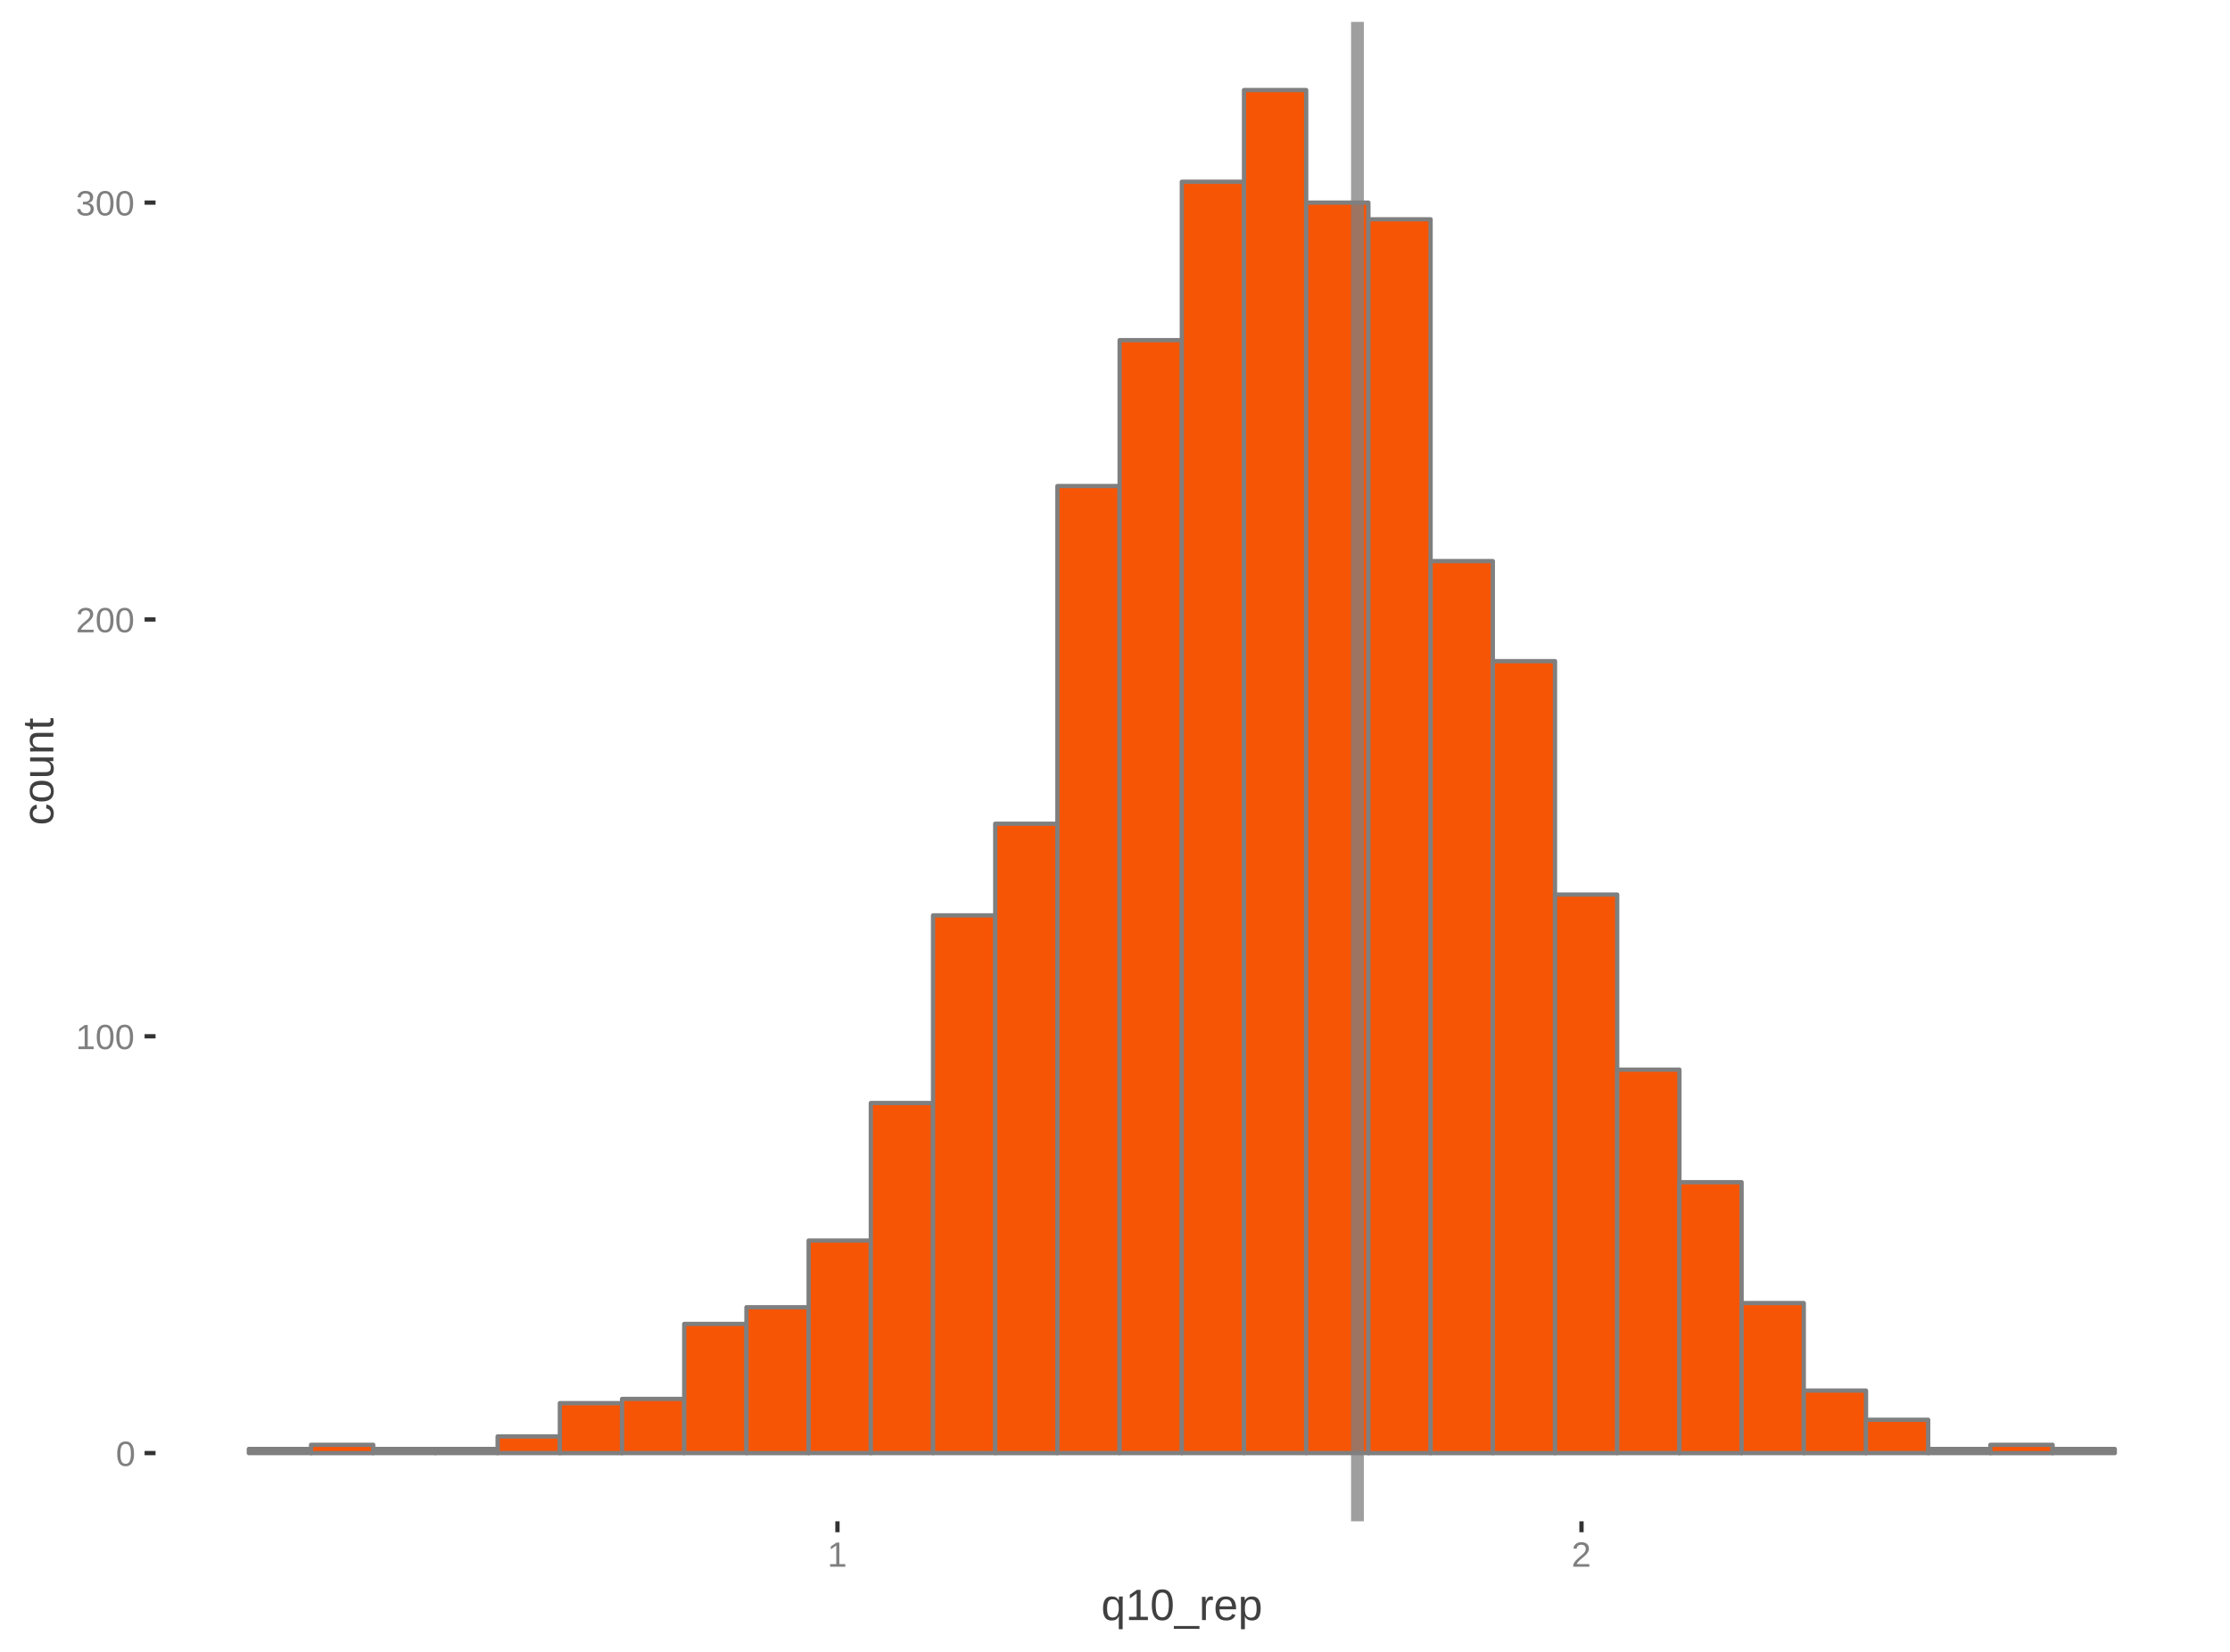
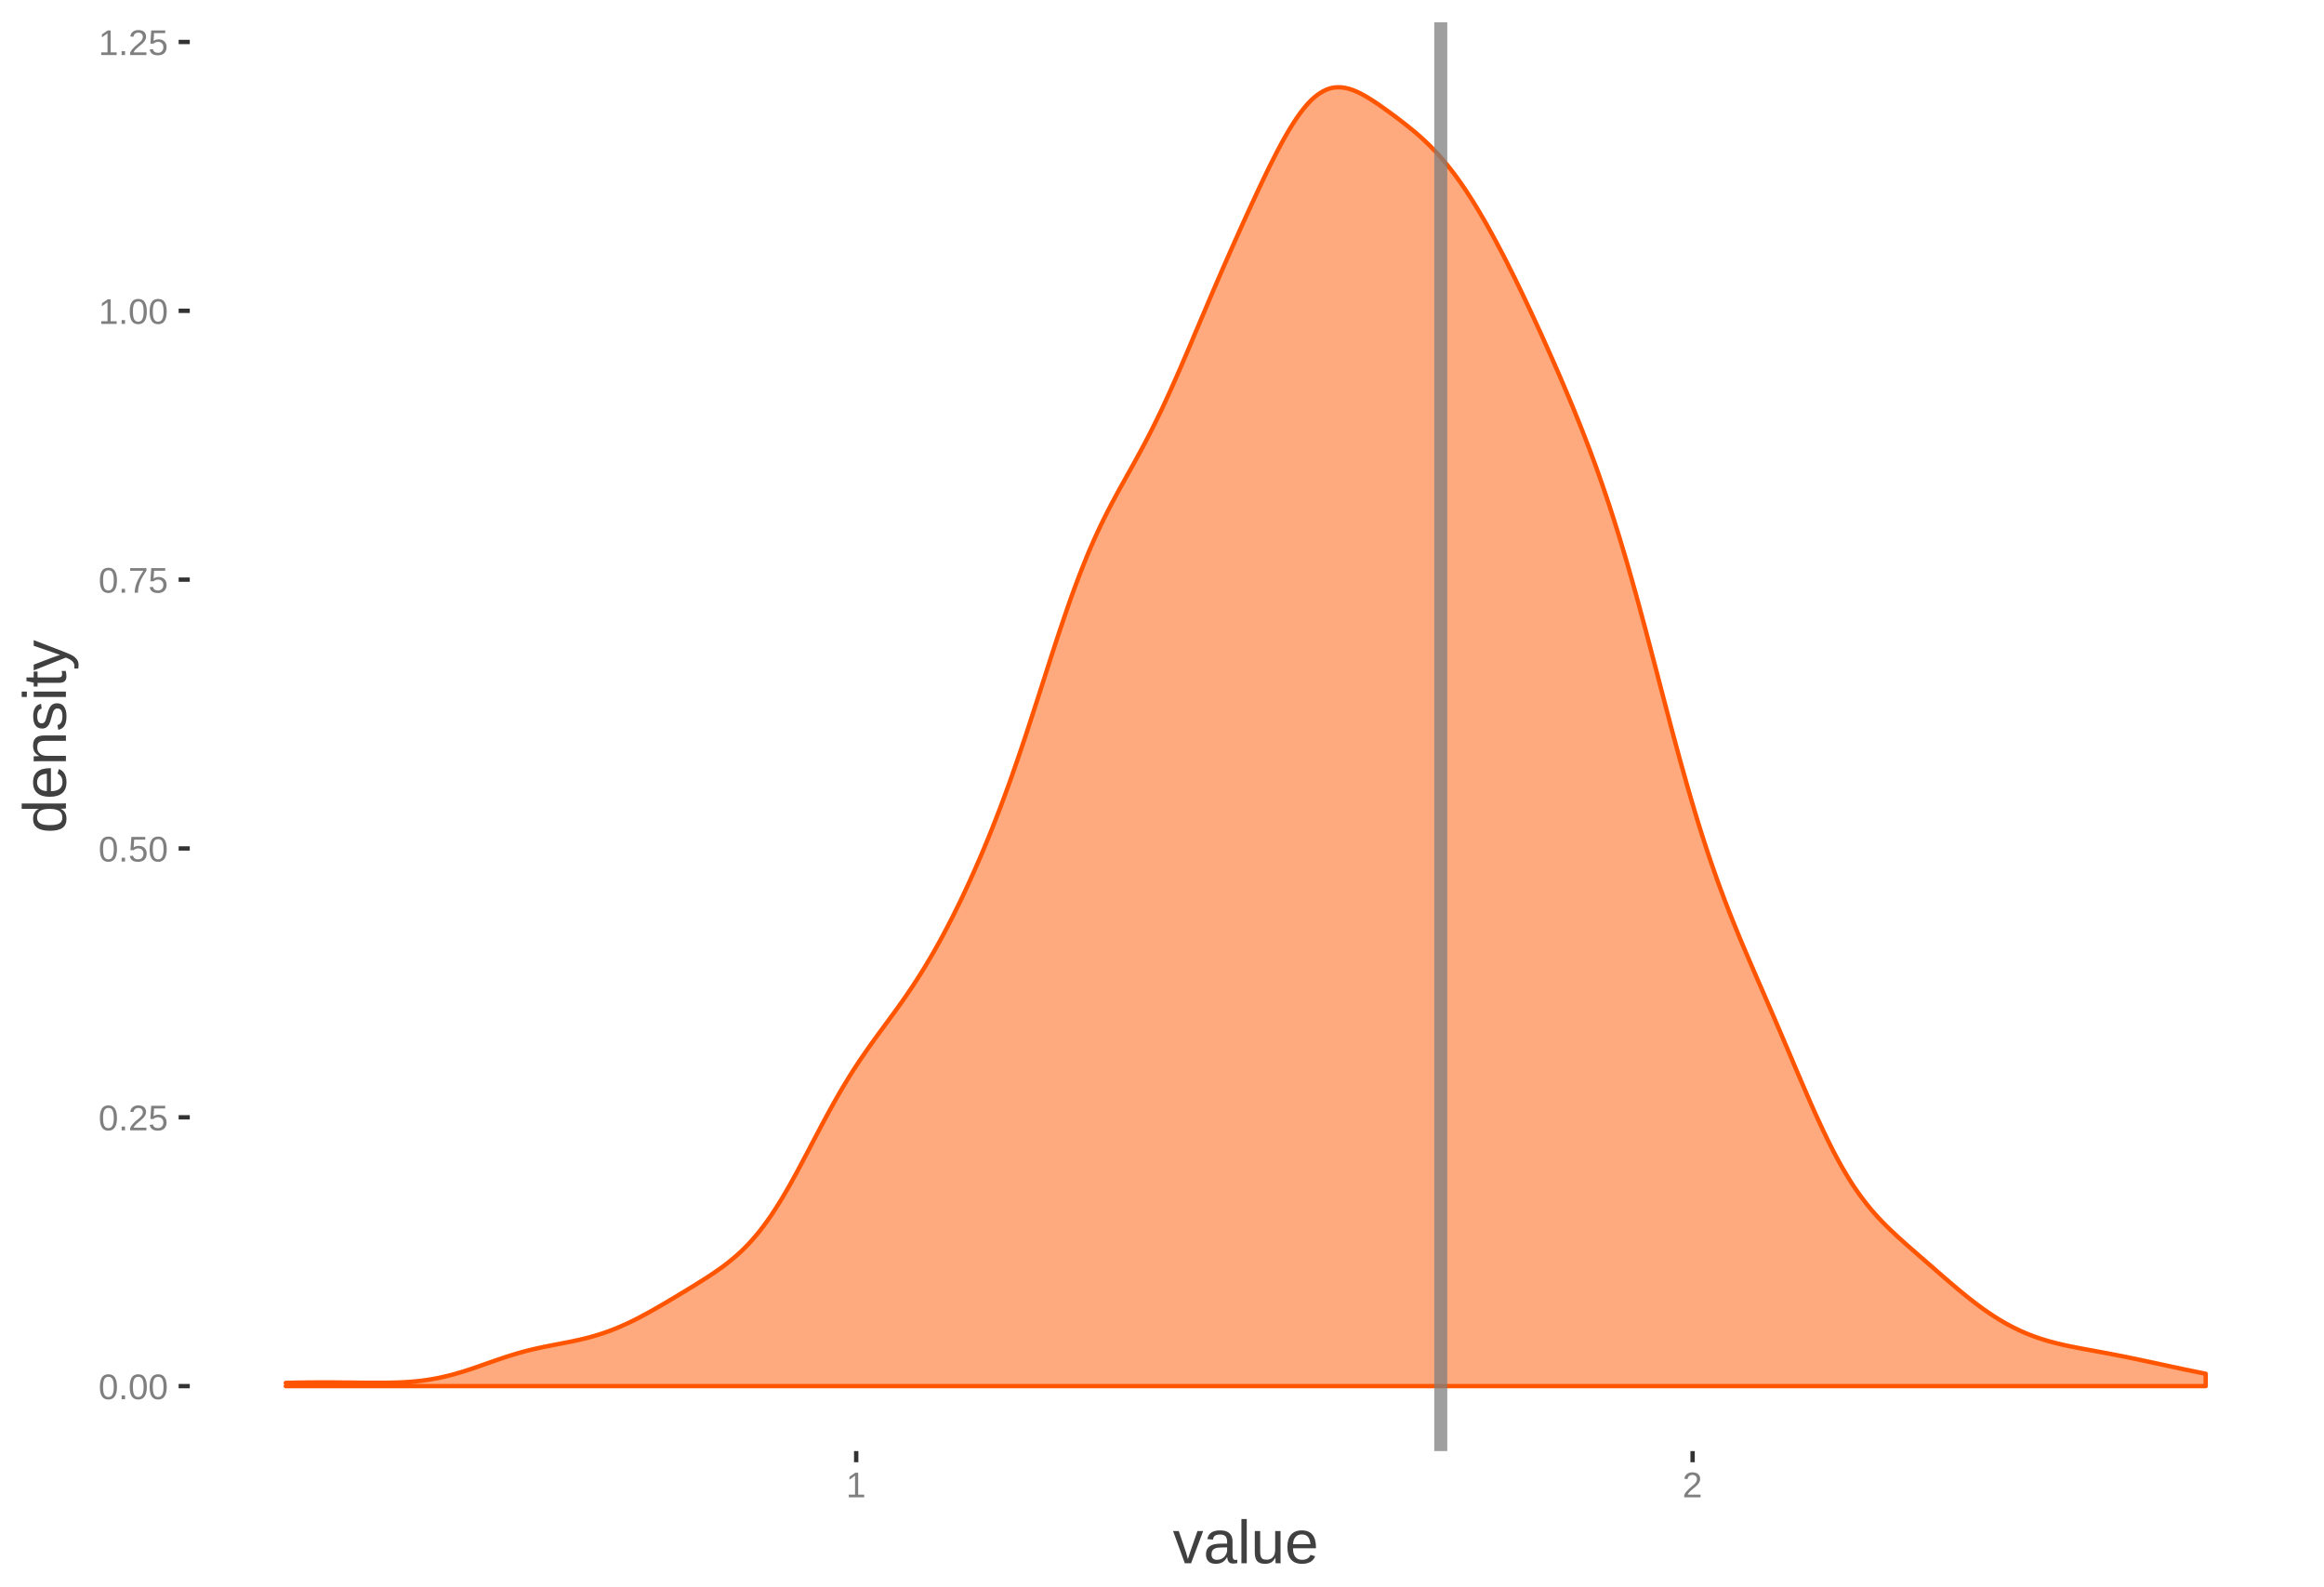
- <svg xmlns="http://www.w3.org/2000/svg" viewBox="0 0 558.00 413.25">
+ <svg xmlns="http://www.w3.org/2000/svg" viewBox="0 0 571.50 390.00">
  <defs>
    <style type="text/css">
    line, polyline, path, rect, circle {
      fill: none;
      stroke: #000000;
      stroke-linecap: round;
      stroke-linejoin: round;
      stroke-miterlimit: 10.00;
    }
  </style>
  </defs>
  <rect width="100%" height="100%" style="stroke: none; fill: none;" />
-   <rect x="0.00" y="0.00" width="558.00" height="413.25" style="stroke-width: 1.07; stroke: none;" />
+   <rect x="0.00" y="0.00" width="571.50" height="390.00" style="stroke-width: 1.07; stroke: none;" />
  <defs>
-     <clipPath id="cpMzguOTIyMXw1NTIuNTIxfDM4MC42NTZ8NS40Nzk0NQ==">
-       <rect x="38.92" y="5.48" width="513.60" height="375.18" />
+     <clipPath id="cpNDYuNjcyNnw1NjYuMDIxfDM1Ni43OTd8NS40Nzk0NQ==">
+       <rect x="46.67" y="5.48" width="519.35" height="351.32" />
    </clipPath>
  </defs>
-   <rect x="62.27" y="362.56" width="15.56" height="1.04" style="stroke-width: 1.07; stroke: none; stroke-linecap: butt; fill: #595959;" clip-path="url(#cpMzguOTIyMXw1NTIuNTIxfDM4MC42NTZ8NS40Nzk0NQ==)" />
-   <rect x="77.83" y="361.52" width="15.56" height="2.09" style="stroke-width: 1.07; stroke: none; stroke-linecap: butt; fill: #595959;" clip-path="url(#cpMzguOTIyMXw1NTIuNTIxfDM4MC42NTZ8NS40Nzk0NQ==)" />
-   <rect x="93.39" y="362.56" width="15.56" height="1.04" style="stroke-width: 1.07; stroke: none; stroke-linecap: butt; fill: #595959;" clip-path="url(#cpMzguOTIyMXw1NTIuNTIxfDM4MC42NTZ8NS40Nzk0NQ==)" />
-   <rect x="108.96" y="362.56" width="15.56" height="1.04" style="stroke-width: 1.07; stroke: none; stroke-linecap: butt; fill: #595959;" clip-path="url(#cpMzguOTIyMXw1NTIuNTIxfDM4MC42NTZ8NS40Nzk0NQ==)" />
-   <rect x="124.52" y="359.43" width="15.56" height="4.17" style="stroke-width: 1.07; stroke: none; stroke-linecap: butt; fill: #595959;" clip-path="url(#cpMzguOTIyMXw1NTIuNTIxfDM4MC42NTZ8NS40Nzk0NQ==)" />
-   <rect x="140.09" y="351.09" width="15.56" height="12.52" style="stroke-width: 1.07; stroke: none; stroke-linecap: butt; fill: #595959;" clip-path="url(#cpMzguOTIyMXw1NTIuNTIxfDM4MC42NTZ8NS40Nzk0NQ==)" />
-   <rect x="155.65" y="350.04" width="15.56" height="13.56" style="stroke-width: 1.07; stroke: none; stroke-linecap: butt; fill: #595959;" clip-path="url(#cpMzguOTIyMXw1NTIuNTIxfDM4MC42NTZ8NS40Nzk0NQ==)" />
-   <rect x="171.21" y="331.27" width="15.56" height="32.33" style="stroke-width: 1.07; stroke: none; stroke-linecap: butt; fill: #595959;" clip-path="url(#cpMzguOTIyMXw1NTIuNTIxfDM4MC42NTZ8NS40Nzk0NQ==)" />
-   <rect x="186.78" y="327.10" width="15.56" height="36.51" style="stroke-width: 1.07; stroke: none; stroke-linecap: butt; fill: #595959;" clip-path="url(#cpMzguOTIyMXw1NTIuNTIxfDM4MC42NTZ8NS40Nzk0NQ==)" />
-   <rect x="202.34" y="310.41" width="15.56" height="53.19" style="stroke-width: 1.07; stroke: none; stroke-linecap: butt; fill: #595959;" clip-path="url(#cpMzguOTIyMXw1NTIuNTIxfDM4MC42NTZ8NS40Nzk0NQ==)" />
-   <rect x="217.90" y="275.99" width="15.56" height="87.61" style="stroke-width: 1.07; stroke: none; stroke-linecap: butt; fill: #595959;" clip-path="url(#cpMzguOTIyMXw1NTIuNTIxfDM4MC42NTZ8NS40Nzk0NQ==)" />
-   <rect x="233.47" y="229.05" width="15.56" height="134.55" style="stroke-width: 1.07; stroke: none; stroke-linecap: butt; fill: #595959;" clip-path="url(#cpMzguOTIyMXw1NTIuNTIxfDM4MC42NTZ8NS40Nzk0NQ==)" />
-   <rect x="249.03" y="206.11" width="15.56" height="157.50" style="stroke-width: 1.07; stroke: none; stroke-linecap: butt; fill: #595959;" clip-path="url(#cpMzguOTIyMXw1NTIuNTIxfDM4MC42NTZ8NS40Nzk0NQ==)" />
-   <rect x="264.59" y="121.62" width="15.56" height="241.98" style="stroke-width: 1.07; stroke: none; stroke-linecap: butt; fill: #595959;" clip-path="url(#cpMzguOTIyMXw1NTIuNTIxfDM4MC42NTZ8NS40Nzk0NQ==)" />
-   <rect x="280.16" y="85.11" width="15.56" height="278.49" style="stroke-width: 1.07; stroke: none; stroke-linecap: butt; fill: #595959;" clip-path="url(#cpMzguOTIyMXw1NTIuNTIxfDM4MC42NTZ8NS40Nzk0NQ==)" />
-   <rect x="295.72" y="45.48" width="15.56" height="318.12" style="stroke-width: 1.07; stroke: none; stroke-linecap: butt; fill: #595959;" clip-path="url(#cpMzguOTIyMXw1NTIuNTIxfDM4MC42NTZ8NS40Nzk0NQ==)" />
-   <rect x="311.28" y="22.53" width="15.56" height="341.07" style="stroke-width: 1.07; stroke: none; stroke-linecap: butt; fill: #595959;" clip-path="url(#cpMzguOTIyMXw1NTIuNTIxfDM4MC42NTZ8NS40Nzk0NQ==)" />
-   <rect x="326.85" y="50.69" width="15.56" height="312.91" style="stroke-width: 1.07; stroke: none; stroke-linecap: butt; fill: #595959;" clip-path="url(#cpMzguOTIyMXw1NTIuNTIxfDM4MC42NTZ8NS40Nzk0NQ==)" />
-   <rect x="342.41" y="54.87" width="15.56" height="308.74" style="stroke-width: 1.07; stroke: none; stroke-linecap: butt; fill: #595959;" clip-path="url(#cpMzguOTIyMXw1NTIuNTIxfDM4MC42NTZ8NS40Nzk0NQ==)" />
-   <rect x="357.98" y="140.40" width="15.56" height="223.21" style="stroke-width: 1.07; stroke: none; stroke-linecap: butt; fill: #595959;" clip-path="url(#cpMzguOTIyMXw1NTIuNTIxfDM4MC42NTZ8NS40Nzk0NQ==)" />
-   <rect x="373.54" y="165.43" width="15.56" height="198.18" style="stroke-width: 1.07; stroke: none; stroke-linecap: butt; fill: #595959;" clip-path="url(#cpMzguOTIyMXw1NTIuNTIxfDM4MC42NTZ8NS40Nzk0NQ==)" />
-   <rect x="389.10" y="223.84" width="15.56" height="139.77" style="stroke-width: 1.07; stroke: none; stroke-linecap: butt; fill: #595959;" clip-path="url(#cpMzguOTIyMXw1NTIuNTIxfDM4MC42NTZ8NS40Nzk0NQ==)" />
-   <rect x="404.67" y="267.64" width="15.56" height="95.96" style="stroke-width: 1.07; stroke: none; stroke-linecap: butt; fill: #595959;" clip-path="url(#cpMzguOTIyMXw1NTIuNTIxfDM4MC42NTZ8NS40Nzk0NQ==)" />
-   <rect x="420.23" y="295.81" width="15.56" height="67.80" style="stroke-width: 1.07; stroke: none; stroke-linecap: butt; fill: #595959;" clip-path="url(#cpMzguOTIyMXw1NTIuNTIxfDM4MC42NTZ8NS40Nzk0NQ==)" />
-   <rect x="435.79" y="326.05" width="15.56" height="37.55" style="stroke-width: 1.07; stroke: none; stroke-linecap: butt; fill: #595959;" clip-path="url(#cpMzguOTIyMXw1NTIuNTIxfDM4MC42NTZ8NS40Nzk0NQ==)" />
-   <rect x="451.36" y="347.96" width="15.56" height="15.65" style="stroke-width: 1.07; stroke: none; stroke-linecap: butt; fill: #595959;" clip-path="url(#cpMzguOTIyMXw1NTIuNTIxfDM4MC42NTZ8NS40Nzk0NQ==)" />
-   <rect x="466.92" y="355.26" width="15.56" height="8.34" style="stroke-width: 1.07; stroke: none; stroke-linecap: butt; fill: #595959;" clip-path="url(#cpMzguOTIyMXw1NTIuNTIxfDM4MC42NTZ8NS40Nzk0NQ==)" />
-   <rect x="482.48" y="362.56" width="15.56" height="1.04" style="stroke-width: 1.07; stroke: none; stroke-linecap: butt; fill: #595959;" clip-path="url(#cpMzguOTIyMXw1NTIuNTIxfDM4MC42NTZ8NS40Nzk0NQ==)" />
-   <rect x="498.05" y="361.52" width="15.56" height="2.09" style="stroke-width: 1.07; stroke: none; stroke-linecap: butt; fill: #595959;" clip-path="url(#cpMzguOTIyMXw1NTIuNTIxfDM4MC42NTZ8NS40Nzk0NQ==)" />
-   <rect x="513.61" y="362.56" width="15.56" height="1.04" style="stroke-width: 1.07; stroke: none; stroke-linecap: butt; fill: #595959;" clip-path="url(#cpMzguOTIyMXw1NTIuNTIxfDM4MC42NTZ8NS40Nzk0NQ==)" />
-   <rect x="62.27" y="362.56" width="15.56" height="1.04" style="stroke-width: 1.07; stroke: #7F7F7F; stroke-linecap: butt; fill: #FF5503; fill-opacity: 0.95;" clip-path="url(#cpMzguOTIyMXw1NTIuNTIxfDM4MC42NTZ8NS40Nzk0NQ==)" />
-   <rect x="77.83" y="361.52" width="15.56" height="2.09" style="stroke-width: 1.07; stroke: #7F7F7F; stroke-linecap: butt; fill: #FF5503; fill-opacity: 0.95;" clip-path="url(#cpMzguOTIyMXw1NTIuNTIxfDM4MC42NTZ8NS40Nzk0NQ==)" />
-   <rect x="93.39" y="362.56" width="15.56" height="1.04" style="stroke-width: 1.07; stroke: #7F7F7F; stroke-linecap: butt; fill: #FF5503; fill-opacity: 0.95;" clip-path="url(#cpMzguOTIyMXw1NTIuNTIxfDM4MC42NTZ8NS40Nzk0NQ==)" />
-   <rect x="108.96" y="362.56" width="15.56" height="1.04" style="stroke-width: 1.07; stroke: #7F7F7F; stroke-linecap: butt; fill: #FF5503; fill-opacity: 0.95;" clip-path="url(#cpMzguOTIyMXw1NTIuNTIxfDM4MC42NTZ8NS40Nzk0NQ==)" />
-   <rect x="124.52" y="359.43" width="15.56" height="4.17" style="stroke-width: 1.07; stroke: #7F7F7F; stroke-linecap: butt; fill: #FF5503; fill-opacity: 0.95;" clip-path="url(#cpMzguOTIyMXw1NTIuNTIxfDM4MC42NTZ8NS40Nzk0NQ==)" />
-   <rect x="140.09" y="351.09" width="15.56" height="12.52" style="stroke-width: 1.07; stroke: #7F7F7F; stroke-linecap: butt; fill: #FF5503; fill-opacity: 0.95;" clip-path="url(#cpMzguOTIyMXw1NTIuNTIxfDM4MC42NTZ8NS40Nzk0NQ==)" />
-   <rect x="155.65" y="350.04" width="15.56" height="13.56" style="stroke-width: 1.07; stroke: #7F7F7F; stroke-linecap: butt; fill: #FF5503; fill-opacity: 0.95;" clip-path="url(#cpMzguOTIyMXw1NTIuNTIxfDM4MC42NTZ8NS40Nzk0NQ==)" />
-   <rect x="171.21" y="331.27" width="15.56" height="32.33" style="stroke-width: 1.07; stroke: #7F7F7F; stroke-linecap: butt; fill: #FF5503; fill-opacity: 0.95;" clip-path="url(#cpMzguOTIyMXw1NTIuNTIxfDM4MC42NTZ8NS40Nzk0NQ==)" />
-   <rect x="186.78" y="327.10" width="15.56" height="36.51" style="stroke-width: 1.07; stroke: #7F7F7F; stroke-linecap: butt; fill: #FF5503; fill-opacity: 0.95;" clip-path="url(#cpMzguOTIyMXw1NTIuNTIxfDM4MC42NTZ8NS40Nzk0NQ==)" />
-   <rect x="202.34" y="310.41" width="15.56" height="53.19" style="stroke-width: 1.07; stroke: #7F7F7F; stroke-linecap: butt; fill: #FF5503; fill-opacity: 0.95;" clip-path="url(#cpMzguOTIyMXw1NTIuNTIxfDM4MC42NTZ8NS40Nzk0NQ==)" />
-   <rect x="217.90" y="275.99" width="15.56" height="87.61" style="stroke-width: 1.07; stroke: #7F7F7F; stroke-linecap: butt; fill: #FF5503; fill-opacity: 0.95;" clip-path="url(#cpMzguOTIyMXw1NTIuNTIxfDM4MC42NTZ8NS40Nzk0NQ==)" />
-   <rect x="233.47" y="229.05" width="15.56" height="134.55" style="stroke-width: 1.07; stroke: #7F7F7F; stroke-linecap: butt; fill: #FF5503; fill-opacity: 0.95;" clip-path="url(#cpMzguOTIyMXw1NTIuNTIxfDM4MC42NTZ8NS40Nzk0NQ==)" />
-   <rect x="249.03" y="206.11" width="15.56" height="157.50" style="stroke-width: 1.07; stroke: #7F7F7F; stroke-linecap: butt; fill: #FF5503; fill-opacity: 0.95;" clip-path="url(#cpMzguOTIyMXw1NTIuNTIxfDM4MC42NTZ8NS40Nzk0NQ==)" />
-   <rect x="264.59" y="121.62" width="15.56" height="241.98" style="stroke-width: 1.07; stroke: #7F7F7F; stroke-linecap: butt; fill: #FF5503; fill-opacity: 0.95;" clip-path="url(#cpMzguOTIyMXw1NTIuNTIxfDM4MC42NTZ8NS40Nzk0NQ==)" />
-   <rect x="280.16" y="85.11" width="15.56" height="278.49" style="stroke-width: 1.07; stroke: #7F7F7F; stroke-linecap: butt; fill: #FF5503; fill-opacity: 0.95;" clip-path="url(#cpMzguOTIyMXw1NTIuNTIxfDM4MC42NTZ8NS40Nzk0NQ==)" />
-   <rect x="295.72" y="45.48" width="15.56" height="318.12" style="stroke-width: 1.07; stroke: #7F7F7F; stroke-linecap: butt; fill: #FF5503; fill-opacity: 0.95;" clip-path="url(#cpMzguOTIyMXw1NTIuNTIxfDM4MC42NTZ8NS40Nzk0NQ==)" />
-   <rect x="311.28" y="22.53" width="15.56" height="341.07" style="stroke-width: 1.07; stroke: #7F7F7F; stroke-linecap: butt; fill: #FF5503; fill-opacity: 0.95;" clip-path="url(#cpMzguOTIyMXw1NTIuNTIxfDM4MC42NTZ8NS40Nzk0NQ==)" />
-   <rect x="326.85" y="50.69" width="15.56" height="312.91" style="stroke-width: 1.07; stroke: #7F7F7F; stroke-linecap: butt; fill: #FF5503; fill-opacity: 0.95;" clip-path="url(#cpMzguOTIyMXw1NTIuNTIxfDM4MC42NTZ8NS40Nzk0NQ==)" />
-   <rect x="342.41" y="54.87" width="15.56" height="308.74" style="stroke-width: 1.07; stroke: #7F7F7F; stroke-linecap: butt; fill: #FF5503; fill-opacity: 0.95;" clip-path="url(#cpMzguOTIyMXw1NTIuNTIxfDM4MC42NTZ8NS40Nzk0NQ==)" />
-   <rect x="357.98" y="140.40" width="15.56" height="223.21" style="stroke-width: 1.07; stroke: #7F7F7F; stroke-linecap: butt; fill: #FF5503; fill-opacity: 0.95;" clip-path="url(#cpMzguOTIyMXw1NTIuNTIxfDM4MC42NTZ8NS40Nzk0NQ==)" />
-   <rect x="373.54" y="165.43" width="15.56" height="198.18" style="stroke-width: 1.07; stroke: #7F7F7F; stroke-linecap: butt; fill: #FF5503; fill-opacity: 0.95;" clip-path="url(#cpMzguOTIyMXw1NTIuNTIxfDM4MC42NTZ8NS40Nzk0NQ==)" />
-   <rect x="389.10" y="223.84" width="15.56" height="139.77" style="stroke-width: 1.07; stroke: #7F7F7F; stroke-linecap: butt; fill: #FF5503; fill-opacity: 0.95;" clip-path="url(#cpMzguOTIyMXw1NTIuNTIxfDM4MC42NTZ8NS40Nzk0NQ==)" />
-   <rect x="404.67" y="267.64" width="15.56" height="95.96" style="stroke-width: 1.07; stroke: #7F7F7F; stroke-linecap: butt; fill: #FF5503; fill-opacity: 0.95;" clip-path="url(#cpMzguOTIyMXw1NTIuNTIxfDM4MC42NTZ8NS40Nzk0NQ==)" />
-   <rect x="420.23" y="295.81" width="15.56" height="67.80" style="stroke-width: 1.07; stroke: #7F7F7F; stroke-linecap: butt; fill: #FF5503; fill-opacity: 0.95;" clip-path="url(#cpMzguOTIyMXw1NTIuNTIxfDM4MC42NTZ8NS40Nzk0NQ==)" />
-   <rect x="435.79" y="326.05" width="15.56" height="37.55" style="stroke-width: 1.07; stroke: #7F7F7F; stroke-linecap: butt; fill: #FF5503; fill-opacity: 0.95;" clip-path="url(#cpMzguOTIyMXw1NTIuNTIxfDM4MC42NTZ8NS40Nzk0NQ==)" />
-   <rect x="451.36" y="347.96" width="15.56" height="15.65" style="stroke-width: 1.07; stroke: #7F7F7F; stroke-linecap: butt; fill: #FF5503; fill-opacity: 0.95;" clip-path="url(#cpMzguOTIyMXw1NTIuNTIxfDM4MC42NTZ8NS40Nzk0NQ==)" />
-   <rect x="466.92" y="355.26" width="15.56" height="8.34" style="stroke-width: 1.07; stroke: #7F7F7F; stroke-linecap: butt; fill: #FF5503; fill-opacity: 0.95;" clip-path="url(#cpMzguOTIyMXw1NTIuNTIxfDM4MC42NTZ8NS40Nzk0NQ==)" />
-   <rect x="482.48" y="362.56" width="15.56" height="1.04" style="stroke-width: 1.07; stroke: #7F7F7F; stroke-linecap: butt; fill: #FF5503; fill-opacity: 0.95;" clip-path="url(#cpMzguOTIyMXw1NTIuNTIxfDM4MC42NTZ8NS40Nzk0NQ==)" />
-   <rect x="498.05" y="361.52" width="15.56" height="2.09" style="stroke-width: 1.07; stroke: #7F7F7F; stroke-linecap: butt; fill: #FF5503; fill-opacity: 0.95;" clip-path="url(#cpMzguOTIyMXw1NTIuNTIxfDM4MC42NTZ8NS40Nzk0NQ==)" />
-   <rect x="513.61" y="362.56" width="15.56" height="1.04" style="stroke-width: 1.07; stroke: #7F7F7F; stroke-linecap: butt; fill: #FF5503; fill-opacity: 0.95;" clip-path="url(#cpMzguOTIyMXw1NTIuNTIxfDM4MC42NTZ8NS40Nzk0NQ==)" />
-   <line x1="339.67" y1="380.66" x2="339.67" y2="5.48" style="stroke-width: 3.20; stroke: #7F7F7F; stroke-opacity: 0.75; stroke-linecap: butt;" clip-path="url(#cpMzguOTIyMXw1NTIuNTIxfDM4MC42NTZ8NS40Nzk0NQ==)" />
+   <polyline points="70.28,340.03 71.20,340.01 72.13,339.99 73.05,339.97 73.98,339.96 74.90,339.95 75.82,339.93 76.75,339.93 77.67,339.92 78.59,339.92 79.52,339.92 80.44,339.92 81.37,339.92 82.29,339.92 83.21,339.93 84.14,339.94 85.06,339.94 85.99,339.95 86.91,339.96 87.83,339.98 88.76,339.99 89.68,340.00 90.61,340.00 91.53,340.01 92.45,340.01 93.38,340.01 94.30,340.01 95.23,340.00 96.15,339.98 97.07,339.96 98.00,339.93 98.92,339.89 99.85,339.84 100.77,339.77 101.69,339.70 102.62,339.61 103.54,339.51 104.47,339.39 105.39,339.25 106.31,339.10 107.24,338.93 108.16,338.75 109.08,338.54 110.01,338.32 110.93,338.09 111.86,337.84 112.78,337.57 113.70,337.30 114.63,337.01 115.55,336.71 116.48,336.40 117.40,336.08 118.32,335.76 119.25,335.43 120.17,335.11 121.10,334.78 122.02,334.46 122.94,334.15 123.87,333.83 124.79,333.53 125.72,333.24 126.64,332.96 127.56,332.69 128.49,332.43 129.41,332.18 130.34,331.95 131.26,331.73 132.18,331.52 133.11,331.32 134.03,331.12 134.96,330.94 135.88,330.76 136.80,330.58 137.73,330.40 138.65,330.22 139.58,330.04 140.50,329.86 141.42,329.66 142.35,329.46 143.27,329.25 144.19,329.02 145.12,328.78 146.04,328.52 146.97,328.24 147.89,327.95 148.81,327.64 149.74,327.31 150.66,326.96 151.59,326.59 152.51,326.20 153.43,325.79 154.36,325.37 155.28,324.93 156.21,324.47 157.13,324.00 158.05,323.51 158.98,323.01 159.90,322.50 160.83,321.98 161.75,321.45 162.67,320.92 163.60,320.38 164.52,319.83 165.45,319.28 166.37,318.73 167.29,318.17 168.22,317.61 169.14,317.05 170.07,316.49 170.99,315.92 171.91,315.34 172.84,314.76 173.76,314.17 174.68,313.57 175.61,312.95 176.53,312.31 177.46,311.66 178.38,310.97 179.30,310.25 180.23,309.49 181.15,308.70 182.08,307.86 183.00,306.98 183.92,306.04 184.85,305.03 185.77,303.97 186.70,302.85 187.62,301.66 188.54,300.41 189.47,299.10 190.39,297.71 191.32,296.26 192.24,294.76 193.16,293.21 194.09,291.61 195.01,289.95 195.94,288.26 196.86,286.54 197.78,284.80 198.71,283.05 199.63,281.28 200.56,279.52 201.48,277.77 202.40,276.03 203.33,274.31 204.25,272.62 205.17,270.96 206.10,269.34 207.02,267.76 207.95,266.21 208.87,264.71 209.79,263.24 210.72,261.82 211.64,260.43 212.57,259.08 213.49,257.76 214.41,256.46 215.34,255.18 216.26,253.92 217.19,252.66 218.11,251.41 219.03,250.15 219.96,248.89 220.88,247.61 221.81,246.31 222.73,244.99 223.65,243.64 224.58,242.25 225.50,240.84 226.43,239.39 227.35,237.90 228.27,236.36 229.20,234.79 230.12,233.17 231.05,231.52 231.97,229.82 232.89,228.07 233.82,226.28 234.74,224.45 235.67,222.58 236.59,220.67 237.51,218.72 238.44,216.71 239.36,214.66 240.28,212.57 241.21,210.44 242.13,208.25 243.06,206.01 243.98,203.72 244.90,201.37 245.83,198.97 246.75,196.52 247.68,194.01 248.60,191.44 249.52,188.81 250.45,186.14 251.37,183.42 252.30,180.65 253.22,177.85 254.14,175.01 255.07,172.15 255.99,169.27 256.92,166.40 257.84,163.52 258.76,160.66 259.69,157.83 260.61,155.04 261.54,152.30 262.46,149.61 263.38,146.98 264.31,144.44 265.23,141.98 266.16,139.60 267.08,137.30 268.00,135.09 268.93,132.97 269.85,130.94 270.77,128.99 271.70,127.10 272.62,125.28 273.55,123.51 274.47,121.79 275.39,120.10 276.32,118.44 277.24,116.78 278.17,115.13 279.09,113.46 280.01,111.78 280.94,110.07 281.86,108.32 282.79,106.54 283.71,104.71 284.63,102.84 285.56,100.92 286.48,98.95 287.41,96.93 288.33,94.88 289.25,92.80 290.18,90.69 291.10,88.54 292.03,86.38 292.95,84.21 293.87,82.02 294.80,79.84 295.72,77.66 296.65,75.48 297.57,73.31 298.49,71.16 299.42,69.01 300.34,66.88 301.26,64.77 302.19,62.67 303.11,60.58 304.04,58.51 304.96,56.45 305.88,54.41 306.81,52.38 307.73,50.36 308.66,48.37 309.58,46.39 310.50,44.44 311.43,42.51 312.35,40.63 313.28,38.79 314.20,37.00 315.12,35.26 316.05,33.59 316.97,32.00 317.90,30.50 318.82,29.10 319.74,27.80 320.67,26.60 321.59,25.52 322.52,24.55 323.44,23.74 324.36,23.05 325.29,22.48 326.21,22.03 327.14,21.71 328.06,21.52 328.98,21.45 329.91,21.48 330.83,21.62 331.76,21.84 332.68,22.14 333.60,22.52 334.53,22.96 335.45,23.46 336.37,24.00 337.30,24.57 338.22,25.17 339.15,25.80 340.07,26.45 340.99,27.11 341.92,27.78 342.84,28.46 343.77,29.15 344.69,29.86 345.61,30.58 346.54,31.32 347.46,32.07 348.39,32.85 349.31,33.66 350.23,34.50 351.16,35.38 352.08,36.30 353.01,37.26 353.93,38.26 354.85,39.32 355.78,40.43 356.70,41.58 357.63,42.79 358.55,44.05 359.47,45.35 360.40,46.71 361.32,48.13 362.25,49.58 363.17,51.08 364.09,52.63 365.02,54.21 365.94,55.84 366.86,57.51 367.79,59.22 368.71,60.95 369.64,62.72 370.56,64.52 371.48,66.36 372.41,68.22 373.33,70.11 374.26,72.02 375.18,73.96 376.10,75.92 377.03,77.91 377.95,79.91 378.88,81.93 379.80,83.98 380.72,86.04 381.65,88.12 382.57,90.23 383.50,92.35 384.42,94.50 385.34,96.68 386.27,98.88 387.19,101.13 388.12,103.41 389.04,105.73 389.96,108.09 390.89,110.51 391.81,112.98 392.74,115.52 393.66,118.13 394.58,120.81 395.51,123.56 396.43,126.38 397.35,129.28 398.28,132.27 399.20,135.34 400.13,138.48 401.05,141.69 401.97,144.96 402.90,148.31 403.82,151.72 404.75,155.16 405.67,158.65 406.59,162.16 407.52,165.69 408.44,169.23 409.37,172.76 410.29,176.27 411.21,179.75 412.14,183.20 413.06,186.60 413.99,189.92 414.91,193.19 415.83,196.38 416.76,199.50 417.68,202.54 418.61,205.49 419.53,208.34 420.45,211.11 421.38,213.80 422.30,216.41 423.23,218.95 424.15,221.41 425.07,223.79 426.00,226.13 426.92,228.41 427.84,230.65 428.77,232.85 429.69,235.02 430.62,237.17 431.54,239.31 432.46,241.44 433.39,243.56 434.31,245.69 435.24,247.83 436.16,249.97 437.08,252.12 438.01,254.28 438.93,256.45 439.86,258.62 440.78,260.80 441.70,262.97 442.63,265.14 443.55,267.29 444.48,269.43 445.40,271.54 446.32,273.61 447.25,275.64 448.17,277.63 449.10,279.56 450.02,281.44 450.94,283.26 451.87,284.99 452.79,286.66 453.72,288.26 454.64,289.79 455.56,291.25 456.49,292.62 457.41,293.92 458.34,295.16 459.26,296.34 460.18,297.46 461.11,298.53 462.03,299.54 462.95,300.50 463.88,301.44 464.80,302.34 465.73,303.21 466.65,304.07 467.57,304.90 468.50,305.73 469.42,306.55 470.35,307.36 471.27,308.16 472.19,308.97 473.12,309.77 474.04,310.58 474.97,311.38 475.89,312.19 476.81,312.99 477.74,313.80 478.66,314.59 479.59,315.39 480.51,316.17 481.43,316.95 482.36,317.72 483.28,318.47 484.21,319.21 485.13,319.93 486.05,320.64 486.98,321.33 487.90,322.00 488.83,322.64 489.75,323.26 490.67,323.86 491.60,324.44 492.52,324.99 493.44,325.52 494.37,326.01 495.29,326.49 496.22,326.94 497.14,327.37 498.06,327.77 498.99,328.15 499.91,328.50 500.84,328.84 501.76,329.15 502.68,329.44 503.61,329.72 504.53,329.97 505.46,330.22 506.38,330.44 507.30,330.66 508.23,330.86 509.15,331.06 510.08,331.24 511.00,331.42 511.92,331.60 512.85,331.77 513.77,331.94 514.70,332.11 515.62,332.28 516.54,332.45 517.47,332.62 518.39,332.79 519.32,332.97 520.24,333.15 521.16,333.33 522.09,333.51 523.01,333.70 523.93,333.89 524.86,334.08 525.78,334.27 526.71,334.47 527.63,334.67 528.55,334.86 529.48,335.06 530.40,335.26 531.33,335.46 532.25,335.66 533.17,335.86 534.10,336.06 535.02,336.25 535.95,336.45 536.87,336.65 537.79,336.84 538.72,337.03 539.64,337.22 540.57,337.41 541.49,337.60 542.41,337.79 542.41,340.83 541.49,340.83 540.57,340.83 539.64,340.83 538.72,340.83 537.79,340.83 536.87,340.83 535.95,340.83 535.02,340.83 534.10,340.83 533.17,340.83 532.25,340.83 531.33,340.83 530.40,340.83 529.48,340.83 528.55,340.83 527.63,340.83 526.71,340.83 525.78,340.83 524.86,340.83 523.93,340.83 523.01,340.83 522.09,340.83 521.16,340.83 520.24,340.83 519.32,340.83 518.39,340.83 517.47,340.83 516.54,340.83 515.62,340.83 514.70,340.83 513.77,340.83 512.85,340.83 511.92,340.83 511.00,340.83 510.08,340.83 509.15,340.83 508.23,340.83 507.30,340.83 506.38,340.83 505.46,340.83 504.53,340.83 503.61,340.83 502.68,340.83 501.76,340.83 500.84,340.83 499.91,340.83 498.99,340.83 498.06,340.83 497.14,340.83 496.22,340.83 495.29,340.83 494.37,340.83 493.44,340.83 492.52,340.83 491.60,340.83 490.67,340.83 489.75,340.83 488.83,340.83 487.90,340.83 486.98,340.83 486.05,340.83 485.13,340.83 484.21,340.83 483.28,340.83 482.36,340.83 481.43,340.83 480.51,340.83 479.59,340.83 478.66,340.83 477.74,340.83 476.81,340.83 475.89,340.83 474.97,340.83 474.04,340.83 473.12,340.83 472.19,340.83 471.27,340.83 470.35,340.83 469.42,340.83 468.50,340.83 467.57,340.83 466.65,340.83 465.73,340.83 464.80,340.83 463.88,340.83 462.95,340.83 462.03,340.83 461.11,340.83 460.18,340.83 459.26,340.83 458.34,340.83 457.41,340.83 456.49,340.83 455.56,340.83 454.64,340.83 453.72,340.83 452.79,340.83 451.87,340.83 450.94,340.83 450.02,340.83 449.10,340.83 448.17,340.83 447.25,340.83 446.32,340.83 445.40,340.83 444.48,340.83 443.55,340.83 442.63,340.83 441.70,340.83 440.78,340.83 439.86,340.83 438.93,340.83 438.01,340.83 437.08,340.83 436.16,340.83 435.24,340.83 434.31,340.83 433.39,340.83 432.46,340.83 431.54,340.83 430.62,340.83 429.69,340.83 428.77,340.83 427.84,340.83 426.92,340.83 426.00,340.83 425.07,340.83 424.15,340.83 423.23,340.83 422.30,340.83 421.38,340.83 420.45,340.83 419.53,340.83 418.61,340.83 417.68,340.83 416.76,340.83 415.83,340.83 414.91,340.83 413.99,340.83 413.06,340.83 412.14,340.83 411.21,340.83 410.29,340.83 409.37,340.83 408.44,340.83 407.52,340.83 406.59,340.83 405.67,340.83 404.75,340.83 403.82,340.83 402.90,340.83 401.97,340.83 401.05,340.83 400.13,340.83 399.20,340.83 398.28,340.83 397.35,340.83 396.43,340.83 395.51,340.83 394.58,340.83 393.66,340.83 392.74,340.83 391.81,340.83 390.89,340.83 389.96,340.83 389.04,340.83 388.12,340.83 387.19,340.83 386.27,340.83 385.34,340.83 384.42,340.83 383.50,340.83 382.57,340.83 381.65,340.83 380.72,340.83 379.80,340.83 378.88,340.83 377.95,340.83 377.03,340.83 376.10,340.83 375.18,340.83 374.26,340.83 373.33,340.83 372.41,340.83 371.48,340.83 370.56,340.83 369.64,340.83 368.71,340.83 367.79,340.83 366.86,340.83 365.94,340.83 365.02,340.83 364.09,340.83 363.17,340.83 362.25,340.83 361.32,340.83 360.40,340.83 359.47,340.83 358.55,340.83 357.63,340.83 356.70,340.83 355.78,340.83 354.85,340.83 353.93,340.83 353.01,340.83 352.08,340.83 351.16,340.83 350.23,340.83 349.31,340.83 348.39,340.83 347.46,340.83 346.54,340.83 345.61,340.83 344.69,340.83 343.77,340.83 342.84,340.83 341.92,340.83 340.99,340.83 340.07,340.83 339.15,340.83 338.22,340.83 337.30,340.83 336.37,340.83 335.45,340.83 334.53,340.83 333.60,340.83 332.68,340.83 331.76,340.83 330.83,340.83 329.91,340.83 328.98,340.83 328.06,340.83 327.14,340.83 326.21,340.83 325.29,340.83 324.36,340.83 323.44,340.83 322.52,340.83 321.59,340.83 320.67,340.83 319.74,340.83 318.82,340.83 317.90,340.83 316.97,340.83 316.05,340.83 315.12,340.83 314.20,340.83 313.28,340.83 312.35,340.83 311.43,340.83 310.50,340.83 309.58,340.83 308.66,340.83 307.73,340.83 306.81,340.83 305.88,340.83 304.96,340.83 304.04,340.83 303.11,340.83 302.19,340.83 301.26,340.83 300.34,340.83 299.42,340.83 298.49,340.83 297.57,340.83 296.65,340.83 295.72,340.83 294.80,340.83 293.87,340.83 292.95,340.83 292.03,340.83 291.10,340.83 290.18,340.83 289.25,340.83 288.33,340.83 287.41,340.83 286.48,340.83 285.56,340.83 284.63,340.83 283.71,340.83 282.79,340.83 281.86,340.83 280.94,340.83 280.01,340.83 279.09,340.83 278.17,340.83 277.24,340.83 276.32,340.83 275.39,340.83 274.47,340.83 273.55,340.83 272.62,340.83 271.70,340.83 270.77,340.83 269.85,340.83 268.93,340.83 268.00,340.83 267.08,340.83 266.16,340.83 265.23,340.83 264.31,340.83 263.38,340.83 262.46,340.83 261.54,340.83 260.61,340.83 259.69,340.83 258.76,340.83 257.84,340.83 256.92,340.83 255.99,340.83 255.07,340.83 254.14,340.83 253.22,340.83 252.30,340.83 251.37,340.83 250.45,340.83 249.52,340.83 248.60,340.83 247.68,340.83 246.75,340.83 245.83,340.83 244.90,340.83 243.98,340.83 243.06,340.83 242.13,340.83 241.21,340.83 240.28,340.83 239.36,340.83 238.44,340.83 237.51,340.83 236.59,340.83 235.67,340.83 234.74,340.83 233.82,340.83 232.89,340.83 231.97,340.83 231.05,340.83 230.12,340.83 229.20,340.83 228.27,340.83 227.35,340.83 226.43,340.83 225.50,340.83 224.58,340.83 223.65,340.83 222.73,340.83 221.81,340.83 220.88,340.83 219.96,340.83 219.03,340.83 218.11,340.83 217.19,340.83 216.26,340.83 215.34,340.83 214.41,340.83 213.49,340.83 212.57,340.83 211.64,340.83 210.72,340.83 209.79,340.83 208.87,340.83 207.95,340.83 207.02,340.83 206.10,340.83 205.17,340.83 204.25,340.83 203.33,340.83 202.40,340.83 201.48,340.83 200.56,340.83 199.63,340.83 198.71,340.83 197.78,340.83 196.86,340.83 195.94,340.83 195.01,340.83 194.09,340.83 193.16,340.83 192.24,340.83 191.32,340.83 190.39,340.83 189.47,340.83 188.54,340.83 187.62,340.83 186.70,340.83 185.77,340.83 184.85,340.83 183.92,340.83 183.00,340.83 182.08,340.83 181.15,340.83 180.23,340.83 179.30,340.83 178.38,340.83 177.46,340.83 176.53,340.83 175.61,340.83 174.68,340.83 173.76,340.83 172.84,340.83 171.91,340.83 170.99,340.83 170.07,340.83 169.14,340.83 168.22,340.83 167.29,340.83 166.37,340.83 165.45,340.83 164.52,340.83 163.60,340.83 162.67,340.83 161.75,340.83 160.83,340.83 159.90,340.83 158.98,340.83 158.05,340.83 157.13,340.83 156.21,340.83 155.28,340.83 154.36,340.83 153.43,340.83 152.51,340.83 151.59,340.83 150.66,340.83 149.74,340.83 148.81,340.83 147.89,340.83 146.97,340.83 146.04,340.83 145.12,340.83 144.19,340.83 143.27,340.83 142.35,340.83 141.42,340.83 140.50,340.83 139.58,340.83 138.65,340.83 137.73,340.83 136.80,340.83 135.88,340.83 134.96,340.83 134.03,340.83 133.11,340.83 132.18,340.83 131.26,340.83 130.34,340.83 129.41,340.83 128.49,340.83 127.56,340.83 126.64,340.83 125.72,340.83 124.79,340.83 123.87,340.83 122.94,340.83 122.02,340.83 121.10,340.83 120.17,340.83 119.25,340.83 118.32,340.83 117.40,340.83 116.48,340.83 115.55,340.83 114.63,340.83 113.70,340.83 112.78,340.83 111.86,340.83 110.93,340.83 110.01,340.83 109.08,340.83 108.16,340.83 107.24,340.83 106.31,340.83 105.39,340.83 104.47,340.83 103.54,340.83 102.62,340.83 101.69,340.83 100.77,340.83 99.85,340.83 98.92,340.83 98.00,340.83 97.07,340.83 96.15,340.83 95.23,340.83 94.30,340.83 93.38,340.83 92.45,340.83 91.53,340.83 90.61,340.83 89.68,340.83 88.76,340.83 87.83,340.83 86.91,340.83 85.99,340.83 85.06,340.83 84.14,340.83 83.21,340.83 82.29,340.83 81.37,340.83 80.44,340.83 79.52,340.83 78.59,340.83 77.67,340.83 76.75,340.83 75.82,340.83 74.90,340.83 73.98,340.83 73.05,340.83 72.13,340.83 71.20,340.83 70.28,340.83 " style="stroke-width: 1.07; stroke: #FF5500; fill: #FF5500; fill-opacity: 0.50;" clip-path="url(#cpNDYuNjcyNnw1NjYuMDIxfDM1Ni43OTd8NS40Nzk0NQ==)" />
+   <line x1="354.30" y1="356.80" x2="354.30" y2="5.48" style="stroke-width: 3.20; stroke: #7F7F7F; stroke-opacity: 0.75; stroke-linecap: butt;" clip-path="url(#cpNDYuNjcyNnw1NjYuMDIxfDM1Ni43OTd8NS40Nzk0NQ==)" />
  <defs>
-     <clipPath id="cpMHw1NTh8NDEzLjI1fDA=">
-       <rect x="0.00" y="0.00" width="558.00" height="413.25" />
+     <clipPath id="cpMHw1NzEuNXwzOTB8MA==">
+       <rect x="0.00" y="0.00" width="571.50" height="390.00" />
    </clipPath>
  </defs>
-   <g clip-path="url(#cpMHw1NTh8NDEzLjI1fDA=)">
-     <text x="28.99" y="366.82" style="font-size: 8.80px; fill: #7F7F7F; font-family: Arial;" textLength="5.01px" lengthAdjust="spacingAndGlyphs">0</text>
+   <g clip-path="url(#cpMHw1NzEuNXwzOTB8MA==)">
+     <text x="24.22" y="344.05" style="font-size: 8.80px; fill: #7F7F7F; font-family: Arial;" textLength="17.52px" lengthAdjust="spacingAndGlyphs">0.00</text>
  </g>
-   <g clip-path="url(#cpMHw1NTh8NDEzLjI1fDA=)">
-     <text x="18.97" y="262.52" style="font-size: 8.80px; fill: #7F7F7F; font-family: Arial;" textLength="15.02px" lengthAdjust="spacingAndGlyphs">100</text>
+   <g clip-path="url(#cpMHw1NzEuNXwzOTB8MA==)">
+     <text x="24.22" y="277.94" style="font-size: 8.80px; fill: #7F7F7F; font-family: Arial;" textLength="17.52px" lengthAdjust="spacingAndGlyphs">0.25</text>
  </g>
-   <g clip-path="url(#cpMHw1NTh8NDEzLjI1fDA=)">
-     <text x="18.97" y="158.22" style="font-size: 8.80px; fill: #7F7F7F; font-family: Arial;" textLength="15.02px" lengthAdjust="spacingAndGlyphs">200</text>
+   <g clip-path="url(#cpMHw1NzEuNXwzOTB8MA==)">
+     <text x="24.22" y="211.84" style="font-size: 8.80px; fill: #7F7F7F; font-family: Arial;" textLength="17.52px" lengthAdjust="spacingAndGlyphs">0.50</text>
  </g>
-   <g clip-path="url(#cpMHw1NTh8NDEzLjI1fDA=)">
-     <text x="18.97" y="53.91" style="font-size: 8.80px; fill: #7F7F7F; font-family: Arial;" textLength="15.02px" lengthAdjust="spacingAndGlyphs">300</text>
+   <g clip-path="url(#cpMHw1NzEuNXwzOTB8MA==)">
+     <text x="24.22" y="145.74" style="font-size: 8.80px; fill: #7F7F7F; font-family: Arial;" textLength="17.52px" lengthAdjust="spacingAndGlyphs">0.75</text>
  </g>
-   <polyline points="36.18,363.60 38.92,363.60 " style="stroke-width: 1.07; stroke: #333333; stroke-linecap: butt;" clip-path="url(#cpMHw1NTh8NDEzLjI1fDA=)" />
-   <polyline points="36.18,259.30 38.92,259.30 " style="stroke-width: 1.07; stroke: #333333; stroke-linecap: butt;" clip-path="url(#cpMHw1NTh8NDEzLjI1fDA=)" />
-   <polyline points="36.18,155.00 38.92,155.00 " style="stroke-width: 1.07; stroke: #333333; stroke-linecap: butt;" clip-path="url(#cpMHw1NTh8NDEzLjI1fDA=)" />
-   <polyline points="36.18,50.69 38.92,50.69 " style="stroke-width: 1.07; stroke: #333333; stroke-linecap: butt;" clip-path="url(#cpMHw1NTh8NDEzLjI1fDA=)" />
-   <polyline points="209.55,383.40 209.55,380.66 " style="stroke-width: 1.07; stroke: #333333; stroke-linecap: butt;" clip-path="url(#cpMHw1NTh8NDEzLjI1fDA=)" />
-   <polyline points="395.73,383.40 395.73,380.66 " style="stroke-width: 1.07; stroke: #333333; stroke-linecap: butt;" clip-path="url(#cpMHw1NTh8NDEzLjI1fDA=)" />
-   <g clip-path="url(#cpMHw1NTh8NDEzLjI1fDA=)">
-     <text x="207.04" y="392.03" style="font-size: 8.80px; fill: #7F7F7F; font-family: Arial;" textLength="5.01px" lengthAdjust="spacingAndGlyphs">1</text>
+   <g clip-path="url(#cpMHw1NzEuNXwzOTB8MA==)">
+     <text x="24.22" y="79.64" style="font-size: 8.80px; fill: #7F7F7F; font-family: Arial;" textLength="17.52px" lengthAdjust="spacingAndGlyphs">1.00</text>
  </g>
-   <g clip-path="url(#cpMHw1NTh8NDEzLjI1fDA=)">
-     <text x="393.23" y="392.03" style="font-size: 8.80px; fill: #7F7F7F; font-family: Arial;" textLength="5.01px" lengthAdjust="spacingAndGlyphs">2</text>
+   <g clip-path="url(#cpMHw1NzEuNXwzOTB8MA==)">
+     <text x="24.22" y="13.53" style="font-size: 8.80px; fill: #7F7F7F; font-family: Arial;" textLength="17.52px" lengthAdjust="spacingAndGlyphs">1.25</text>
  </g>
-   <g clip-path="url(#cpMHw1NTh8NDEzLjI1fDA=)">
-     <text x="275.54" y="405.38" style="font-size: 11.00px; fill: #404040; font-family: Arial;" textLength="40.37px" lengthAdjust="spacingAndGlyphs">q10_rep</text>
+   <polyline points="43.93,340.83 46.67,340.83 " style="stroke-width: 1.07; stroke: #333333; stroke-linecap: butt;" clip-path="url(#cpMHw1NzEuNXwzOTB8MA==)" />
+   <polyline points="43.93,274.73 46.67,274.73 " style="stroke-width: 1.07; stroke: #333333; stroke-linecap: butt;" clip-path="url(#cpMHw1NzEuNXwzOTB8MA==)" />
+   <polyline points="43.93,208.62 46.67,208.62 " style="stroke-width: 1.07; stroke: #333333; stroke-linecap: butt;" clip-path="url(#cpMHw1NzEuNXwzOTB8MA==)" />
+   <polyline points="43.93,142.52 46.67,142.52 " style="stroke-width: 1.07; stroke: #333333; stroke-linecap: butt;" clip-path="url(#cpMHw1NzEuNXwzOTB8MA==)" />
+   <polyline points="43.93,76.42 46.67,76.42 " style="stroke-width: 1.07; stroke: #333333; stroke-linecap: butt;" clip-path="url(#cpMHw1NzEuNXwzOTB8MA==)" />
+   <polyline points="43.93,10.32 46.67,10.32 " style="stroke-width: 1.07; stroke: #333333; stroke-linecap: butt;" clip-path="url(#cpMHw1NzEuNXwzOTB8MA==)" />
+   <polyline points="210.55,359.54 210.55,356.80 " style="stroke-width: 1.07; stroke: #333333; stroke-linecap: butt;" clip-path="url(#cpMHw1NzEuNXwzOTB8MA==)" />
+   <polyline points="416.23,359.54 416.23,356.80 " style="stroke-width: 1.07; stroke: #333333; stroke-linecap: butt;" clip-path="url(#cpMHw1NzEuNXwzOTB8MA==)" />
+   <g clip-path="url(#cpMHw1NzEuNXwzOTB8MA==)">
+     <text x="208.05" y="368.17" style="font-size: 8.80px; fill: #7F7F7F; font-family: Arial;" textLength="5.01px" lengthAdjust="spacingAndGlyphs">1</text>
  </g>
-   <g clip-path="url(#cpMHw1NTh8NDEzLjI1fDA=)">
-     <text transform="translate(13.35,206.52) rotate(-90)" style="font-size: 11.00px; fill: #404040; font-family: Arial;" textLength="26.91px" lengthAdjust="spacingAndGlyphs">count</text>
+   <g clip-path="url(#cpMHw1NzEuNXwzOTB8MA==)">
+     <text x="413.73" y="368.17" style="font-size: 8.80px; fill: #7F7F7F; font-family: Arial;" textLength="5.01px" lengthAdjust="spacingAndGlyphs">2</text>
+   </g>
+   <g clip-path="url(#cpMHw1NzEuNXwzOTB8MA==)">
+     <text x="288.42" y="384.38" style="font-size: 15.00px; fill: #404040; font-family: Arial;" textLength="35.86px" lengthAdjust="spacingAndGlyphs">value</text>
+   </g>
+   <g clip-path="url(#cpMHw1NzEuNXwzOTB8MA==)">
+     <text transform="translate(16.21,204.90) rotate(-90)" style="font-size: 15.00px; fill: #404040; font-family: Arial;" textLength="47.53px" lengthAdjust="spacingAndGlyphs">density</text>
  </g>
</svg>
